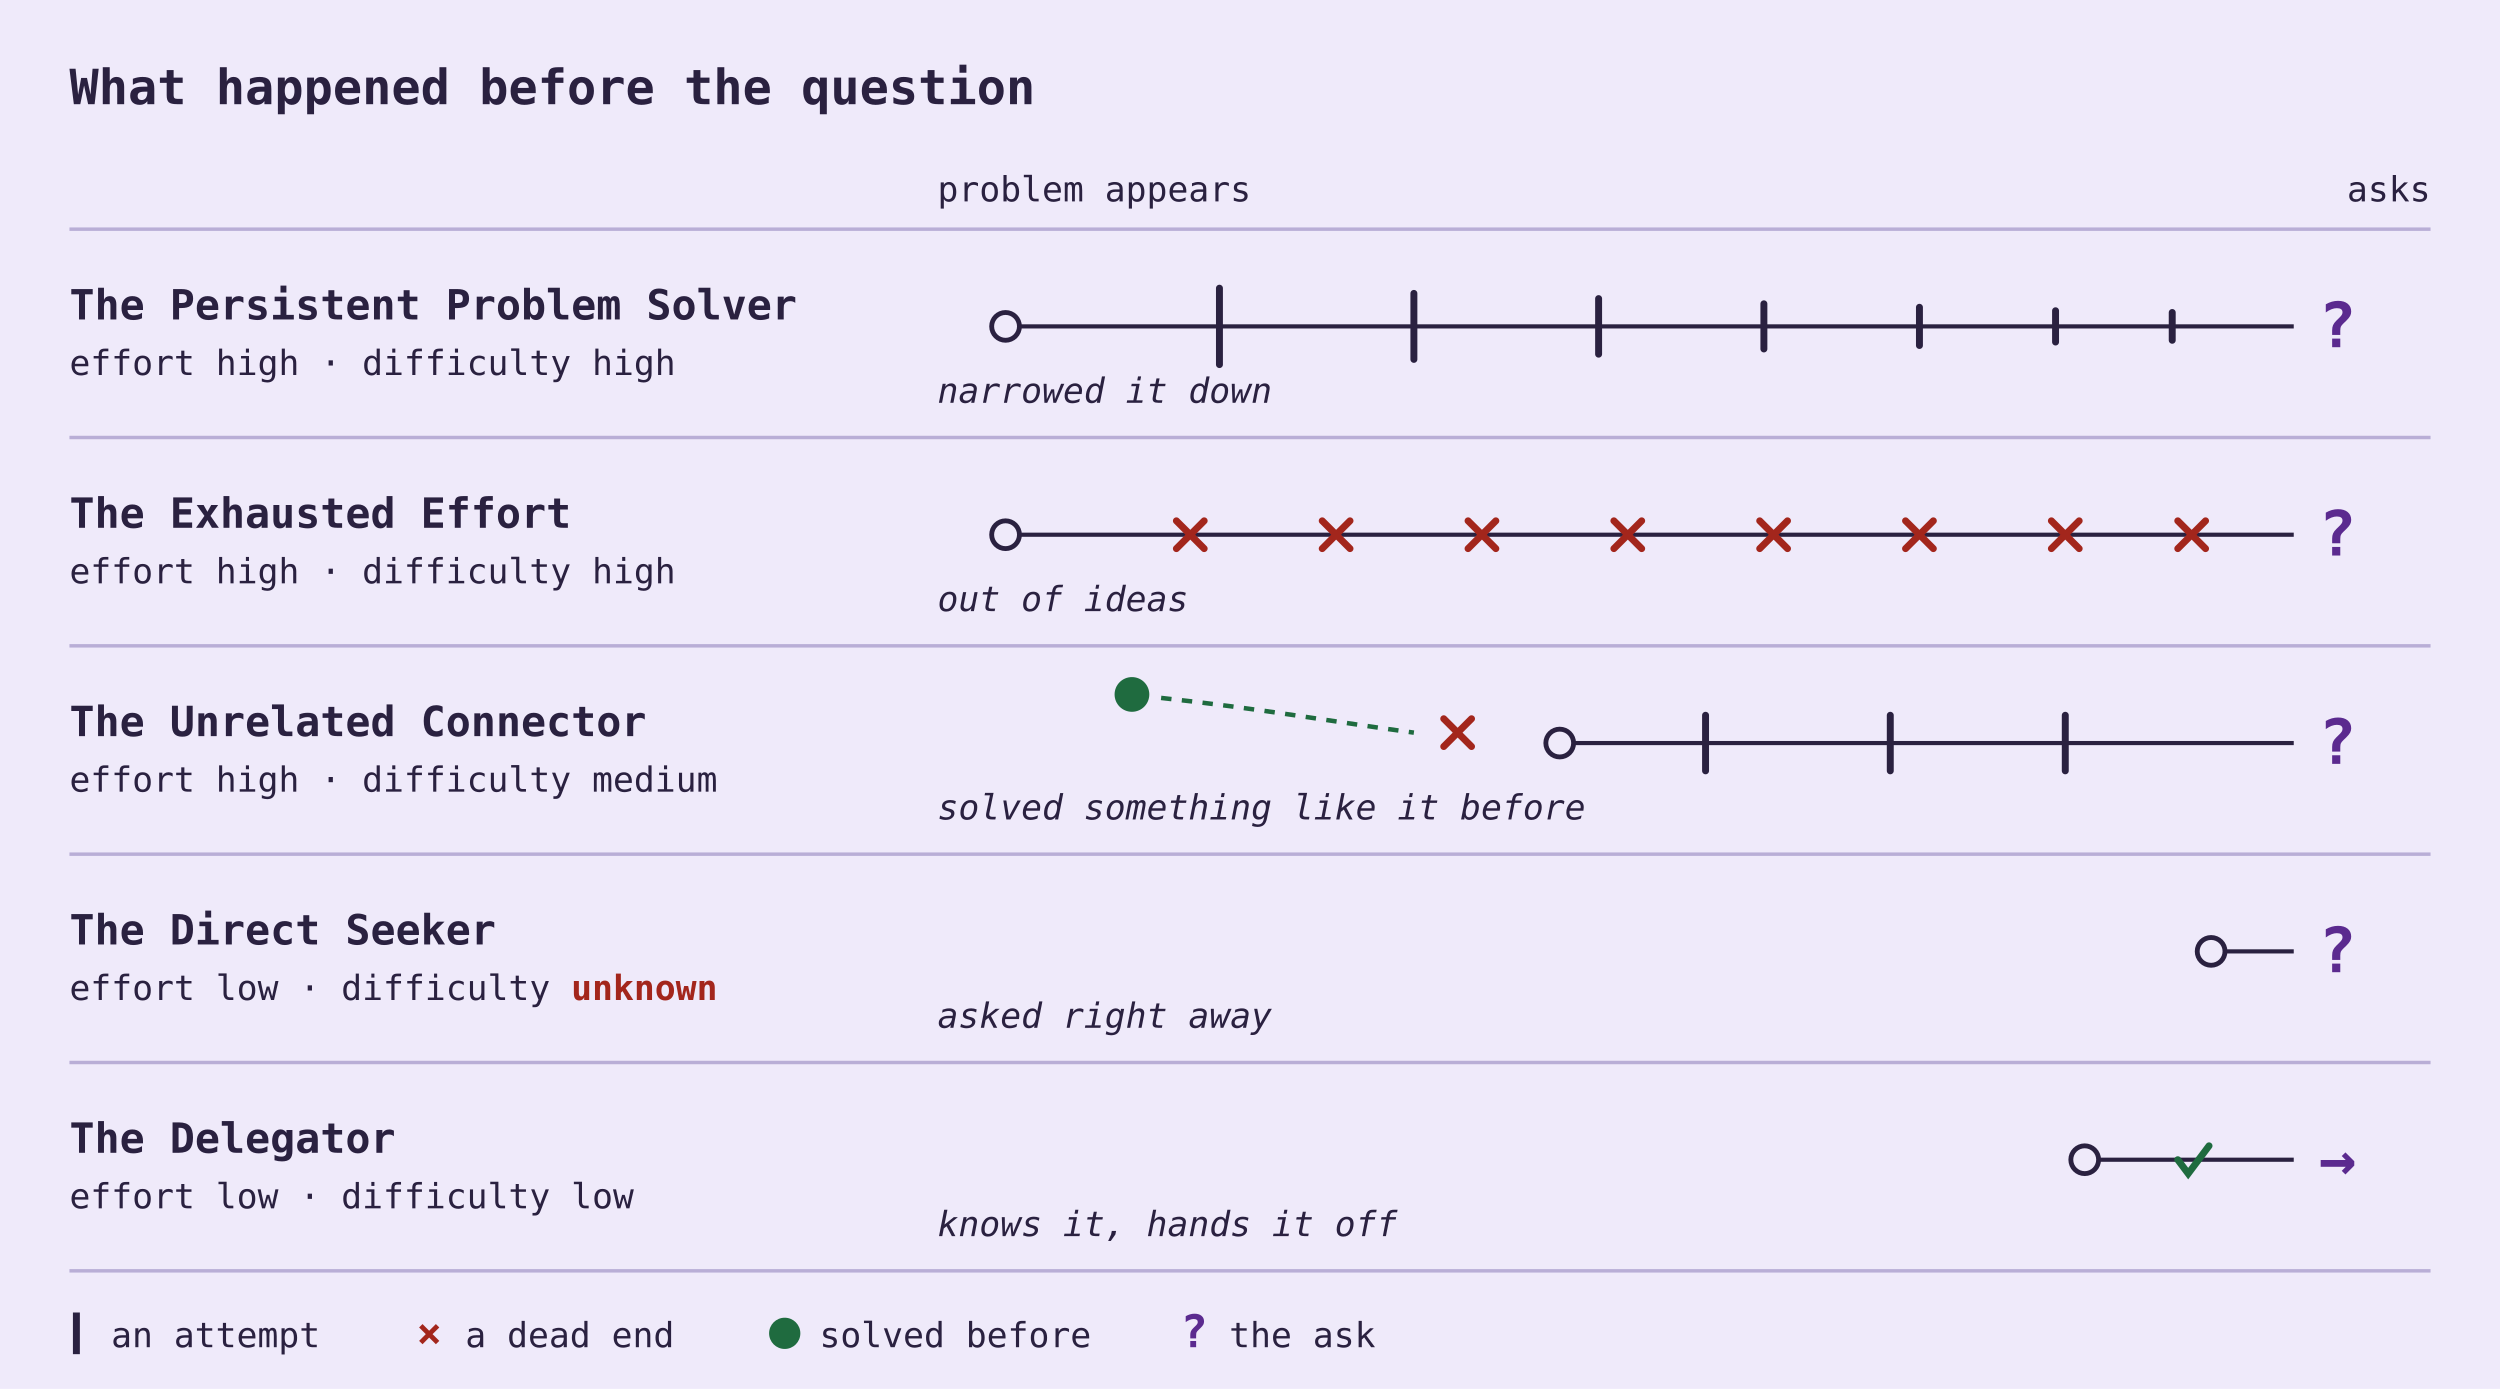
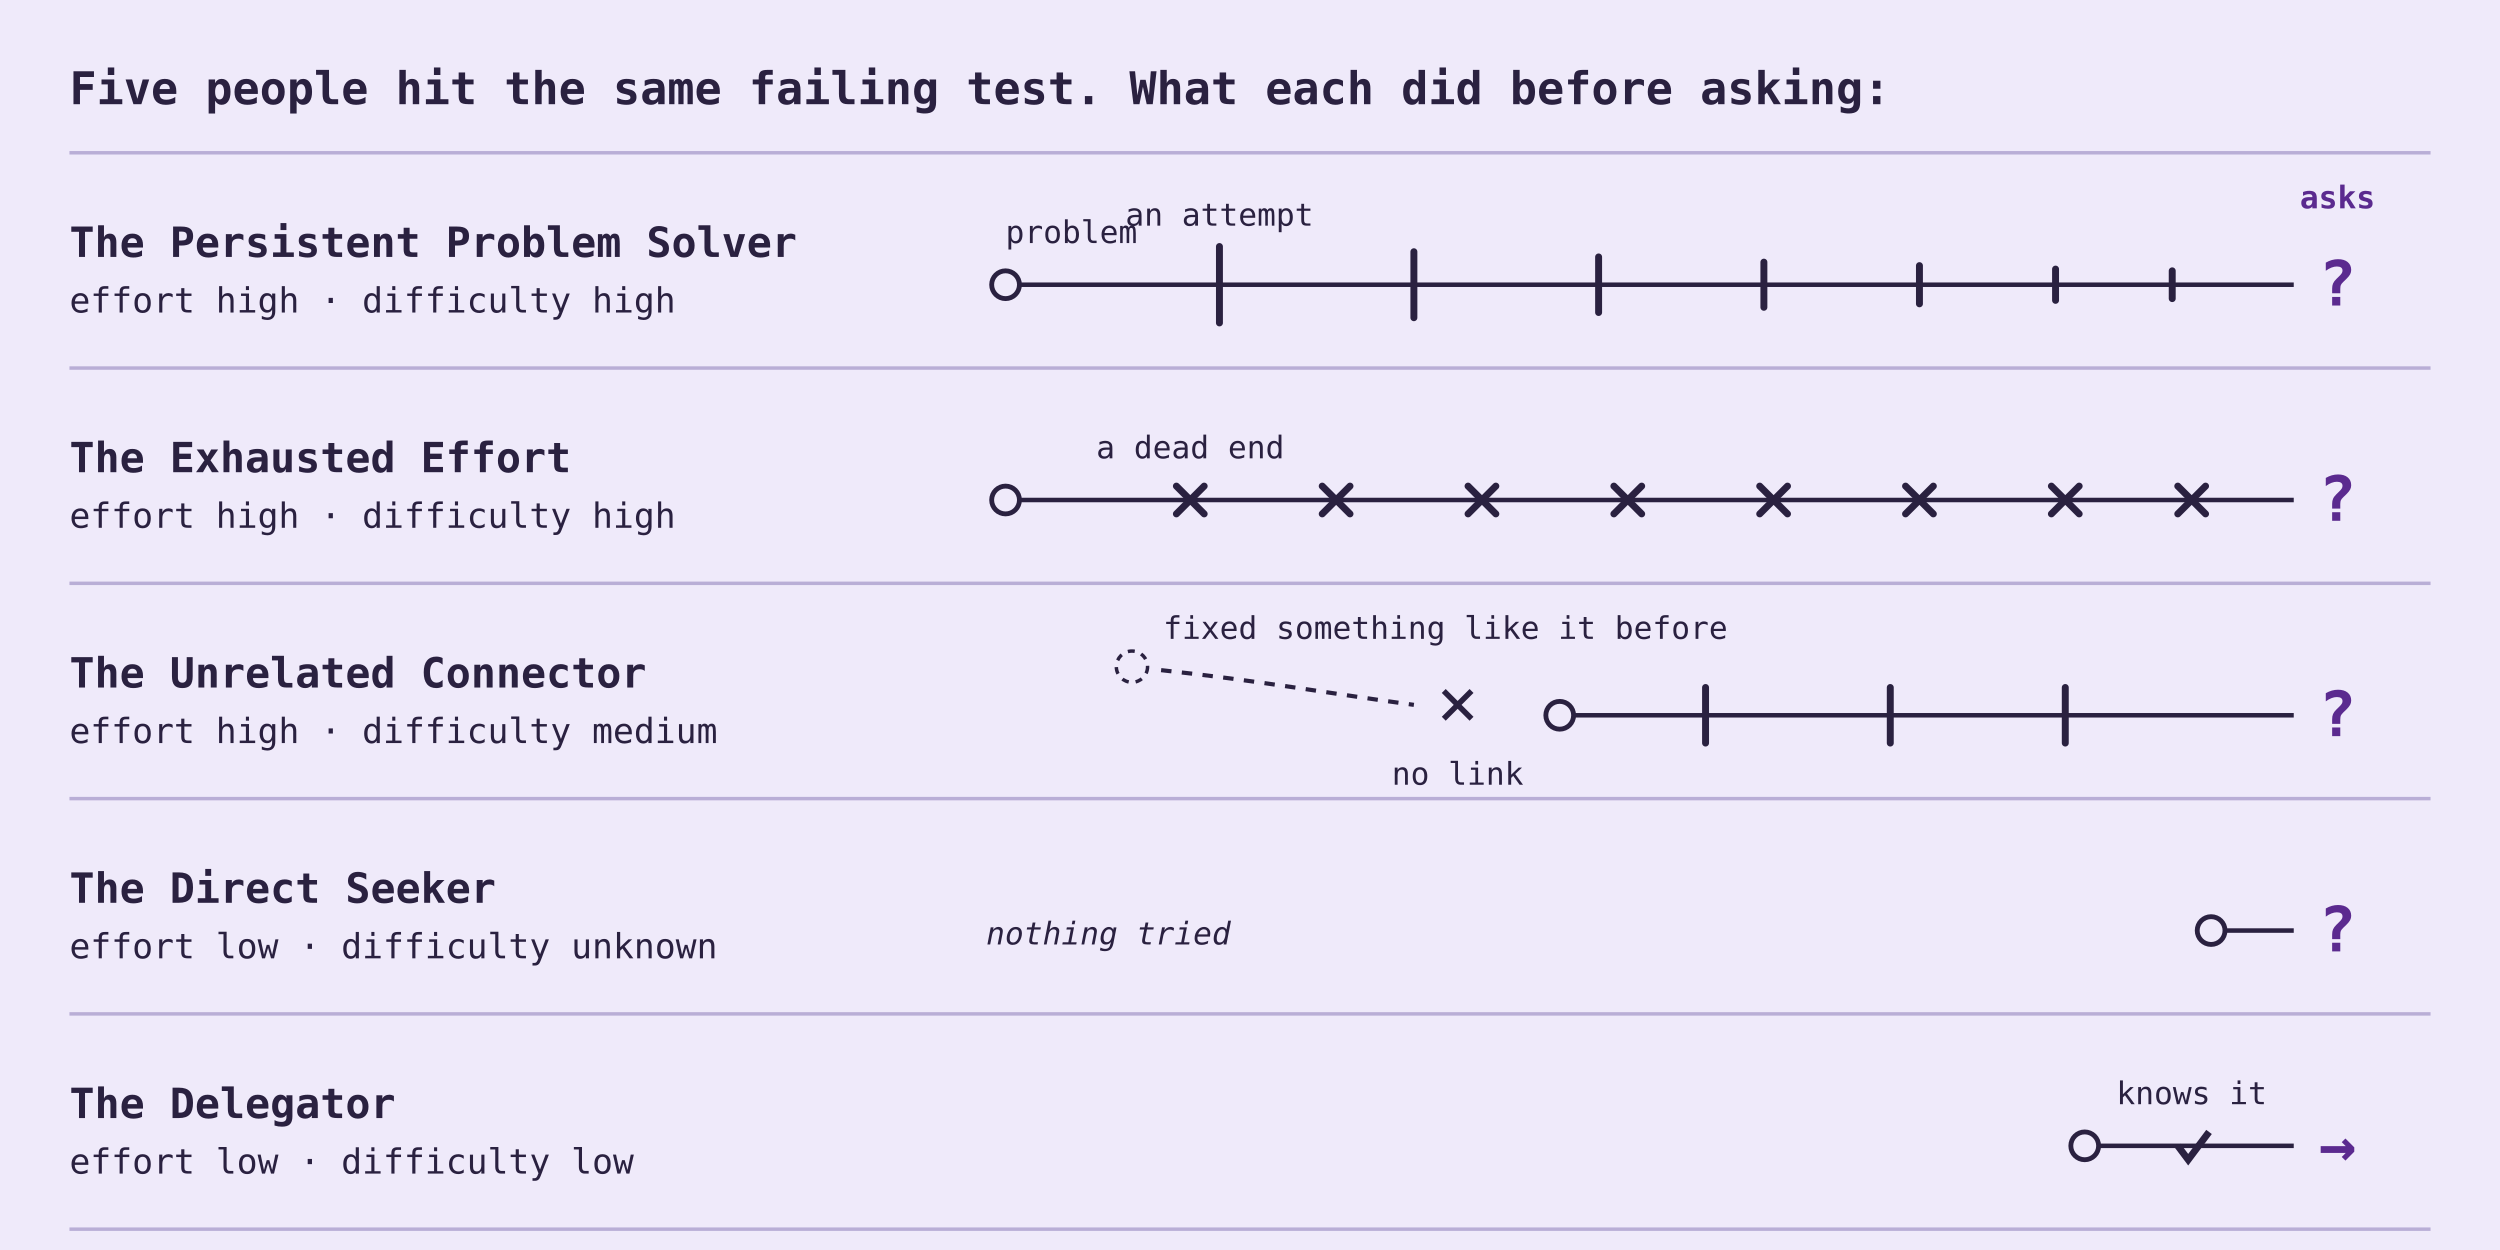
- <svg xmlns="http://www.w3.org/2000/svg" viewBox="0 0 720 400" font-family="ui-monospace, SFMono-Regular, Menlo, monospace">
-   <rect width="720" height="400" fill="#efeafa" />
-   <text x="20" y="30" font-size="14" font-weight="700" fill="#2a2140">What happened before the question</text>
-   <text x="270" y="58" font-size="10" fill="#2a2140">problem appears</text>
-   <text x="700" y="58" font-size="10" fill="#2a2140" text-anchor="end">asks</text>
-   <line x1="20" y1="66" x2="700" y2="66" stroke="#b9aed6" />
-   <text x="20" y="92" font-size="12" font-weight="700" fill="#2a2140">The Persistent Problem Solver</text>
-   <text x="20" y="108" font-size="10" fill="#2a2140">effort high · difficulty high</text>
-   <line x1="289.6" y1="94" x2="660.6" y2="94" stroke="#2a2140" stroke-width="1.2" />
-   <circle cx="289.6" cy="94" r="4" fill="#efeafa" stroke="#2a2140" stroke-width="1.4" />
-   <line x1="351.2" y1="83.0" x2="351.2" y2="105.0" stroke="#2a2140" stroke-width="2" stroke-linecap="round" />
-   <line x1="407.2" y1="84.5" x2="407.2" y2="103.5" stroke="#2a2140" stroke-width="2" stroke-linecap="round" />
-   <line x1="460.4" y1="86.0" x2="460.4" y2="102.0" stroke="#2a2140" stroke-width="2" stroke-linecap="round" />
-   <line x1="508.0" y1="87.5" x2="508.0" y2="100.5" stroke="#2a2140" stroke-width="2" stroke-linecap="round" />
-   <line x1="552.8" y1="88.5" x2="552.8" y2="99.5" stroke="#2a2140" stroke-width="2" stroke-linecap="round" />
-   <line x1="592.0" y1="89.5" x2="592.0" y2="98.5" stroke="#2a2140" stroke-width="2" stroke-linecap="round" />
-   <line x1="625.6" y1="90.0" x2="625.6" y2="98.0" stroke="#2a2140" stroke-width="2" stroke-linecap="round" />
-   <text x="673.2" y="100" font-size="18" font-weight="800" fill="#5b2a8f" text-anchor="middle">?</text>
-   <text x="270" y="116" font-size="10" font-style="italic" fill="#2a2140">narrowed it down</text>
-   <line x1="20" y1="126" x2="700" y2="126" stroke="#b9aed6" />
-   <text x="20" y="152" font-size="12" font-weight="700" fill="#2a2140">The Exhausted Effort</text>
-   <text x="20" y="168" font-size="10" fill="#2a2140">effort high · difficulty high</text>
-   <line x1="289.6" y1="154" x2="660.6" y2="154" stroke="#2a2140" stroke-width="1.2" />
-   <circle cx="289.6" cy="154" r="4" fill="#efeafa" stroke="#2a2140" stroke-width="1.4" />
-   <path d="M338.8 150 l 8 8 M346.8 150 l -8 8" stroke="#a3261c" stroke-width="2" stroke-linecap="round" />
-   <path d="M380.8 150 l 8 8 M388.8 150 l -8 8" stroke="#a3261c" stroke-width="2" stroke-linecap="round" />
-   <path d="M422.8 150 l 8 8 M430.8 150 l -8 8" stroke="#a3261c" stroke-width="2" stroke-linecap="round" />
-   <path d="M464.8 150 l 8 8 M472.8 150 l -8 8" stroke="#a3261c" stroke-width="2" stroke-linecap="round" />
-   <path d="M506.8 150 l 8 8 M514.8 150 l -8 8" stroke="#a3261c" stroke-width="2" stroke-linecap="round" />
-   <path d="M548.8 150 l 8 8 M556.8 150 l -8 8" stroke="#a3261c" stroke-width="2" stroke-linecap="round" />
-   <path d="M590.8 150 l 8 8 M598.8 150 l -8 8" stroke="#a3261c" stroke-width="2" stroke-linecap="round" />
-   <path d="M627.2 150 l 8 8 M635.2 150 l -8 8" stroke="#a3261c" stroke-width="2" stroke-linecap="round" />
-   <text x="673.2" y="160" font-size="18" font-weight="800" fill="#5b2a8f" text-anchor="middle">?</text>
-   <text x="270" y="176" font-size="10" font-style="italic" fill="#2a2140">out of ideas</text>
-   <line x1="20" y1="186" x2="700" y2="186" stroke="#b9aed6" />
-   <text x="20" y="212" font-size="12" font-weight="700" fill="#2a2140">The Unrelated Connector</text>
-   <text x="20" y="228" font-size="10" fill="#2a2140">effort high · difficulty medium</text>
-   <circle cx="326.0" cy="200" r="5" fill="#1f6b3f" />
-   <path d="M334.4 201 C 362.4 204, 384.8 208, 407.2 211" stroke="#1f6b3f" stroke-width="1.3" stroke-dasharray="3 3" fill="none" />
-   <path d="M415.8 207 l 8 8 M423.8 207 l -8 8" stroke="#a3261c" stroke-width="2" stroke-linecap="round" />
-   <line x1="449.2" y1="214" x2="660.6" y2="214" stroke="#2a2140" stroke-width="1.2" />
-   <circle cx="449.2" cy="214" r="4" fill="#efeafa" stroke="#2a2140" stroke-width="1.4" />
-   <line x1="491.2" y1="206.0" x2="491.2" y2="222.0" stroke="#2a2140" stroke-width="2" stroke-linecap="round" />
-   <line x1="544.4" y1="206.0" x2="544.4" y2="222.0" stroke="#2a2140" stroke-width="2" stroke-linecap="round" />
-   <line x1="594.8" y1="206.0" x2="594.8" y2="222.0" stroke="#2a2140" stroke-width="2" stroke-linecap="round" />
-   <text x="673.2" y="220" font-size="18" font-weight="800" fill="#5b2a8f" text-anchor="middle">?</text>
-   <text x="270" y="236" font-size="10" font-style="italic" fill="#2a2140">solved something like it before</text>
-   <line x1="20" y1="246" x2="700" y2="246" stroke="#b9aed6" />
-   <text x="20" y="272" font-size="12" font-weight="700" fill="#2a2140">The Direct Seeker</text>
-   <text x="20" y="288" font-size="10" fill="#2a2140">effort low · difficulty <tspan fill="#a3261c" font-weight="700">unknown</tspan>
-   </text>
-   <line x1="636.8" y1="274" x2="660.6" y2="274" stroke="#2a2140" stroke-width="1.2" />
-   <circle cx="636.8" cy="274" r="4" fill="#efeafa" stroke="#2a2140" stroke-width="1.4" />
-   <text x="673.2" y="280" font-size="18" font-weight="800" fill="#5b2a8f" text-anchor="middle">?</text>
-   <text x="270" y="296" font-size="10" font-style="italic" fill="#2a2140">asked right away</text>
-   <line x1="20" y1="306" x2="700" y2="306" stroke="#b9aed6" />
-   <text x="20" y="332" font-size="12" font-weight="700" fill="#2a2140">The Delegator</text>
-   <text x="20" y="348" font-size="10" fill="#2a2140">effort low · difficulty low</text>
-   <line x1="600.4" y1="334" x2="660.6" y2="334" stroke="#2a2140" stroke-width="1.2" />
-   <circle cx="600.4" cy="334" r="4" fill="#efeafa" stroke="#2a2140" stroke-width="1.4" />
-   <path d="M627.2 334 l 3 4 l 6 -8" stroke="#1f6b3f" stroke-width="2" fill="none" stroke-linecap="round" />
-   <text x="673.2" y="340" font-size="18" font-weight="800" fill="#5b2a8f" text-anchor="middle">→</text>
-   <text x="270" y="356" font-size="10" font-style="italic" fill="#2a2140">knows it, hands it off</text>
-   <line x1="20" y1="366" x2="700" y2="366" stroke="#b9aed6" />
-   <line x1="22" y1="378" x2="22" y2="390" stroke="#2a2140" stroke-width="2" />
-   <text x="32" y="388" font-size="10" fill="#2a2140">an attempt</text>
-   <text x="120" y="388" font-size="12" font-weight="800" fill="#a3261c">×</text>
-   <text x="134" y="388" font-size="10" fill="#2a2140">a dead end</text>
-   <circle cx="226" cy="384" r="4.5" fill="#1f6b3f" />
-   <text x="236" y="388" font-size="10" fill="#2a2140">solved before</text>
-   <text x="340" y="388" font-size="13" font-weight="800" fill="#5b2a8f">?</text>
-   <text x="354" y="388" font-size="10" fill="#2a2140">the ask</text>
+ <svg xmlns="http://www.w3.org/2000/svg" viewBox="0 0 720 360" font-family="ui-monospace, SFMono-Regular, Menlo, monospace">
+   <rect width="720" height="360" fill="#efeafa" />
+   <text x="20" y="30" font-size="13" font-weight="700" fill="#2a2140">Five people hit the same failing test. What each did before asking:</text>
+   <line x1="20" y1="44" x2="700" y2="44" stroke="#b9aed6" />
+   <text x="20" y="74" font-size="12" font-weight="700" fill="#2a2140">The Persistent Problem Solver</text>
+   <text x="20" y="90" font-size="10" fill="#2a2140">effort high · difficulty high</text>
+   <line x1="289.6" y1="82" x2="660.6" y2="82" stroke="#2a2140" stroke-width="1.3" />
+   <circle cx="289.6" cy="82" r="4" fill="#efeafa" stroke="#2a2140" stroke-width="1.4" />
+   <line x1="351.2" y1="71.0" x2="351.2" y2="93.0" stroke="#2a2140" stroke-width="2" stroke-linecap="round" />
+   <text x="351.2" y="65" font-size="9" fill="#2a2140" text-anchor="middle">an attempt</text>
+   <line x1="407.2" y1="72.5" x2="407.2" y2="91.5" stroke="#2a2140" stroke-width="2" stroke-linecap="round" />
+   <line x1="460.4" y1="74.0" x2="460.4" y2="90.0" stroke="#2a2140" stroke-width="2" stroke-linecap="round" />
+   <line x1="508.0" y1="75.5" x2="508.0" y2="88.5" stroke="#2a2140" stroke-width="2" stroke-linecap="round" />
+   <line x1="552.8" y1="76.5" x2="552.8" y2="87.5" stroke="#2a2140" stroke-width="2" stroke-linecap="round" />
+   <line x1="592.0" y1="77.5" x2="592.0" y2="86.5" stroke="#2a2140" stroke-width="2" stroke-linecap="round" />
+   <line x1="625.6" y1="78.0" x2="625.6" y2="86.0" stroke="#2a2140" stroke-width="2" stroke-linecap="round" />
+   <text x="289.6" y="70" font-size="9" fill="#2a2140" text-anchor="start">problem</text>
+   <text x="673.2" y="60" font-size="9" fill="#5b2a8f" text-anchor="middle" font-weight="700">asks</text>
+   <text x="673.2" y="88" font-size="18" font-weight="800" fill="#5b2a8f" text-anchor="middle">?</text>
+   <line x1="20" y1="106" x2="700" y2="106" stroke="#b9aed6" />
+   <text x="20" y="136" font-size="12" font-weight="700" fill="#2a2140">The Exhausted Effort</text>
+   <text x="20" y="152" font-size="10" fill="#2a2140">effort high · difficulty high</text>
+   <line x1="289.6" y1="144" x2="660.6" y2="144" stroke="#2a2140" stroke-width="1.3" />
+   <circle cx="289.6" cy="144" r="4" fill="#efeafa" stroke="#2a2140" stroke-width="1.4" />
+   <path d="M338.8 140 l 8 8 M346.8 140 l -8 8" stroke="#2a2140" stroke-width="2" stroke-linecap="round" />
+   <text x="342.8" y="132" font-size="9" fill="#2a2140" text-anchor="middle">a dead end</text>
+   <path d="M380.8 140 l 8 8 M388.8 140 l -8 8" stroke="#2a2140" stroke-width="2" stroke-linecap="round" />
+   <path d="M422.8 140 l 8 8 M430.8 140 l -8 8" stroke="#2a2140" stroke-width="2" stroke-linecap="round" />
+   <path d="M464.8 140 l 8 8 M472.8 140 l -8 8" stroke="#2a2140" stroke-width="2" stroke-linecap="round" />
+   <path d="M506.8 140 l 8 8 M514.8 140 l -8 8" stroke="#2a2140" stroke-width="2" stroke-linecap="round" />
+   <path d="M548.8 140 l 8 8 M556.8 140 l -8 8" stroke="#2a2140" stroke-width="2" stroke-linecap="round" />
+   <path d="M590.8 140 l 8 8 M598.8 140 l -8 8" stroke="#2a2140" stroke-width="2" stroke-linecap="round" />
+   <path d="M627.2 140 l 8 8 M635.2 140 l -8 8" stroke="#2a2140" stroke-width="2" stroke-linecap="round" />
+   <text x="673.2" y="150" font-size="18" font-weight="800" fill="#5b2a8f" text-anchor="middle">?</text>
+   <line x1="20" y1="168" x2="700" y2="168" stroke="#b9aed6" />
+   <text x="20" y="198" font-size="12" font-weight="700" fill="#2a2140">The Unrelated Connector</text>
+   <text x="20" y="214" font-size="10" fill="#2a2140">effort high · difficulty medium</text>
+   <circle cx="326.0" cy="192" r="4.5" fill="none" stroke="#2a2140" stroke-dasharray="2 2" />
+   <path d="M334.4 193 C 362.4 196, 384.8 200, 407.2 203" stroke="#2a2140" stroke-width="1.2" stroke-dasharray="3 3" fill="none" />
+   <path d="M415.8 199 l 8 8 M423.8 199 l -8 8" stroke="#2a2140" stroke-width="1.6" />
+   <text x="335.0" y="184" font-size="9" fill="#2a2140" text-anchor="start">fixed something like it before</text>
+   <text x="419.8" y="226" font-size="9" fill="#2a2140" text-anchor="middle">no link</text>
+   <line x1="449.2" y1="206" x2="660.6" y2="206" stroke="#2a2140" stroke-width="1.3" />
+   <circle cx="449.2" cy="206" r="4" fill="#efeafa" stroke="#2a2140" stroke-width="1.4" />
+   <line x1="491.2" y1="198.0" x2="491.2" y2="214.0" stroke="#2a2140" stroke-width="2" stroke-linecap="round" />
+   <line x1="544.4" y1="198.0" x2="544.4" y2="214.0" stroke="#2a2140" stroke-width="2" stroke-linecap="round" />
+   <line x1="594.8" y1="198.0" x2="594.8" y2="214.0" stroke="#2a2140" stroke-width="2" stroke-linecap="round" />
+   <text x="673.2" y="212" font-size="18" font-weight="800" fill="#5b2a8f" text-anchor="middle">?</text>
+   <line x1="20" y1="230" x2="700" y2="230" stroke="#b9aed6" />
+   <text x="20" y="260" font-size="12" font-weight="700" fill="#2a2140">The Direct Seeker</text>
+   <text x="20" y="276" font-size="10" fill="#2a2140">effort low · difficulty unknown</text>
+   <line x1="636.8" y1="268" x2="660.6" y2="268" stroke="#2a2140" stroke-width="1.3" />
+   <circle cx="636.8" cy="268" r="4" fill="#efeafa" stroke="#2a2140" stroke-width="1.4" />
+   <text x="284.0" y="272" font-size="9" font-style="italic" fill="#2a2140">nothing tried</text>
+   <text x="673.2" y="274" font-size="18" font-weight="800" fill="#5b2a8f" text-anchor="middle">?</text>
+   <line x1="20" y1="292" x2="700" y2="292" stroke="#b9aed6" />
+   <text x="20" y="322" font-size="12" font-weight="700" fill="#2a2140">The Delegator</text>
+   <text x="20" y="338" font-size="10" fill="#2a2140">effort low · difficulty low</text>
+   <line x1="600.4" y1="330" x2="660.6" y2="330" stroke="#2a2140" stroke-width="1.3" />
+   <circle cx="600.4" cy="330" r="4" fill="#efeafa" stroke="#2a2140" stroke-width="1.4" />
+   <path d="M627.2 330 l 3 4 l 6 -8" stroke="#2a2140" stroke-width="2" fill="none" />
+   <text x="631.2" y="318" font-size="9" fill="#2a2140" text-anchor="middle">knows it</text>
+   <text x="673.2" y="336" font-size="18" font-weight="800" fill="#5b2a8f" text-anchor="middle">→</text>
+   <line x1="20" y1="354" x2="700" y2="354" stroke="#b9aed6" />
</svg>
